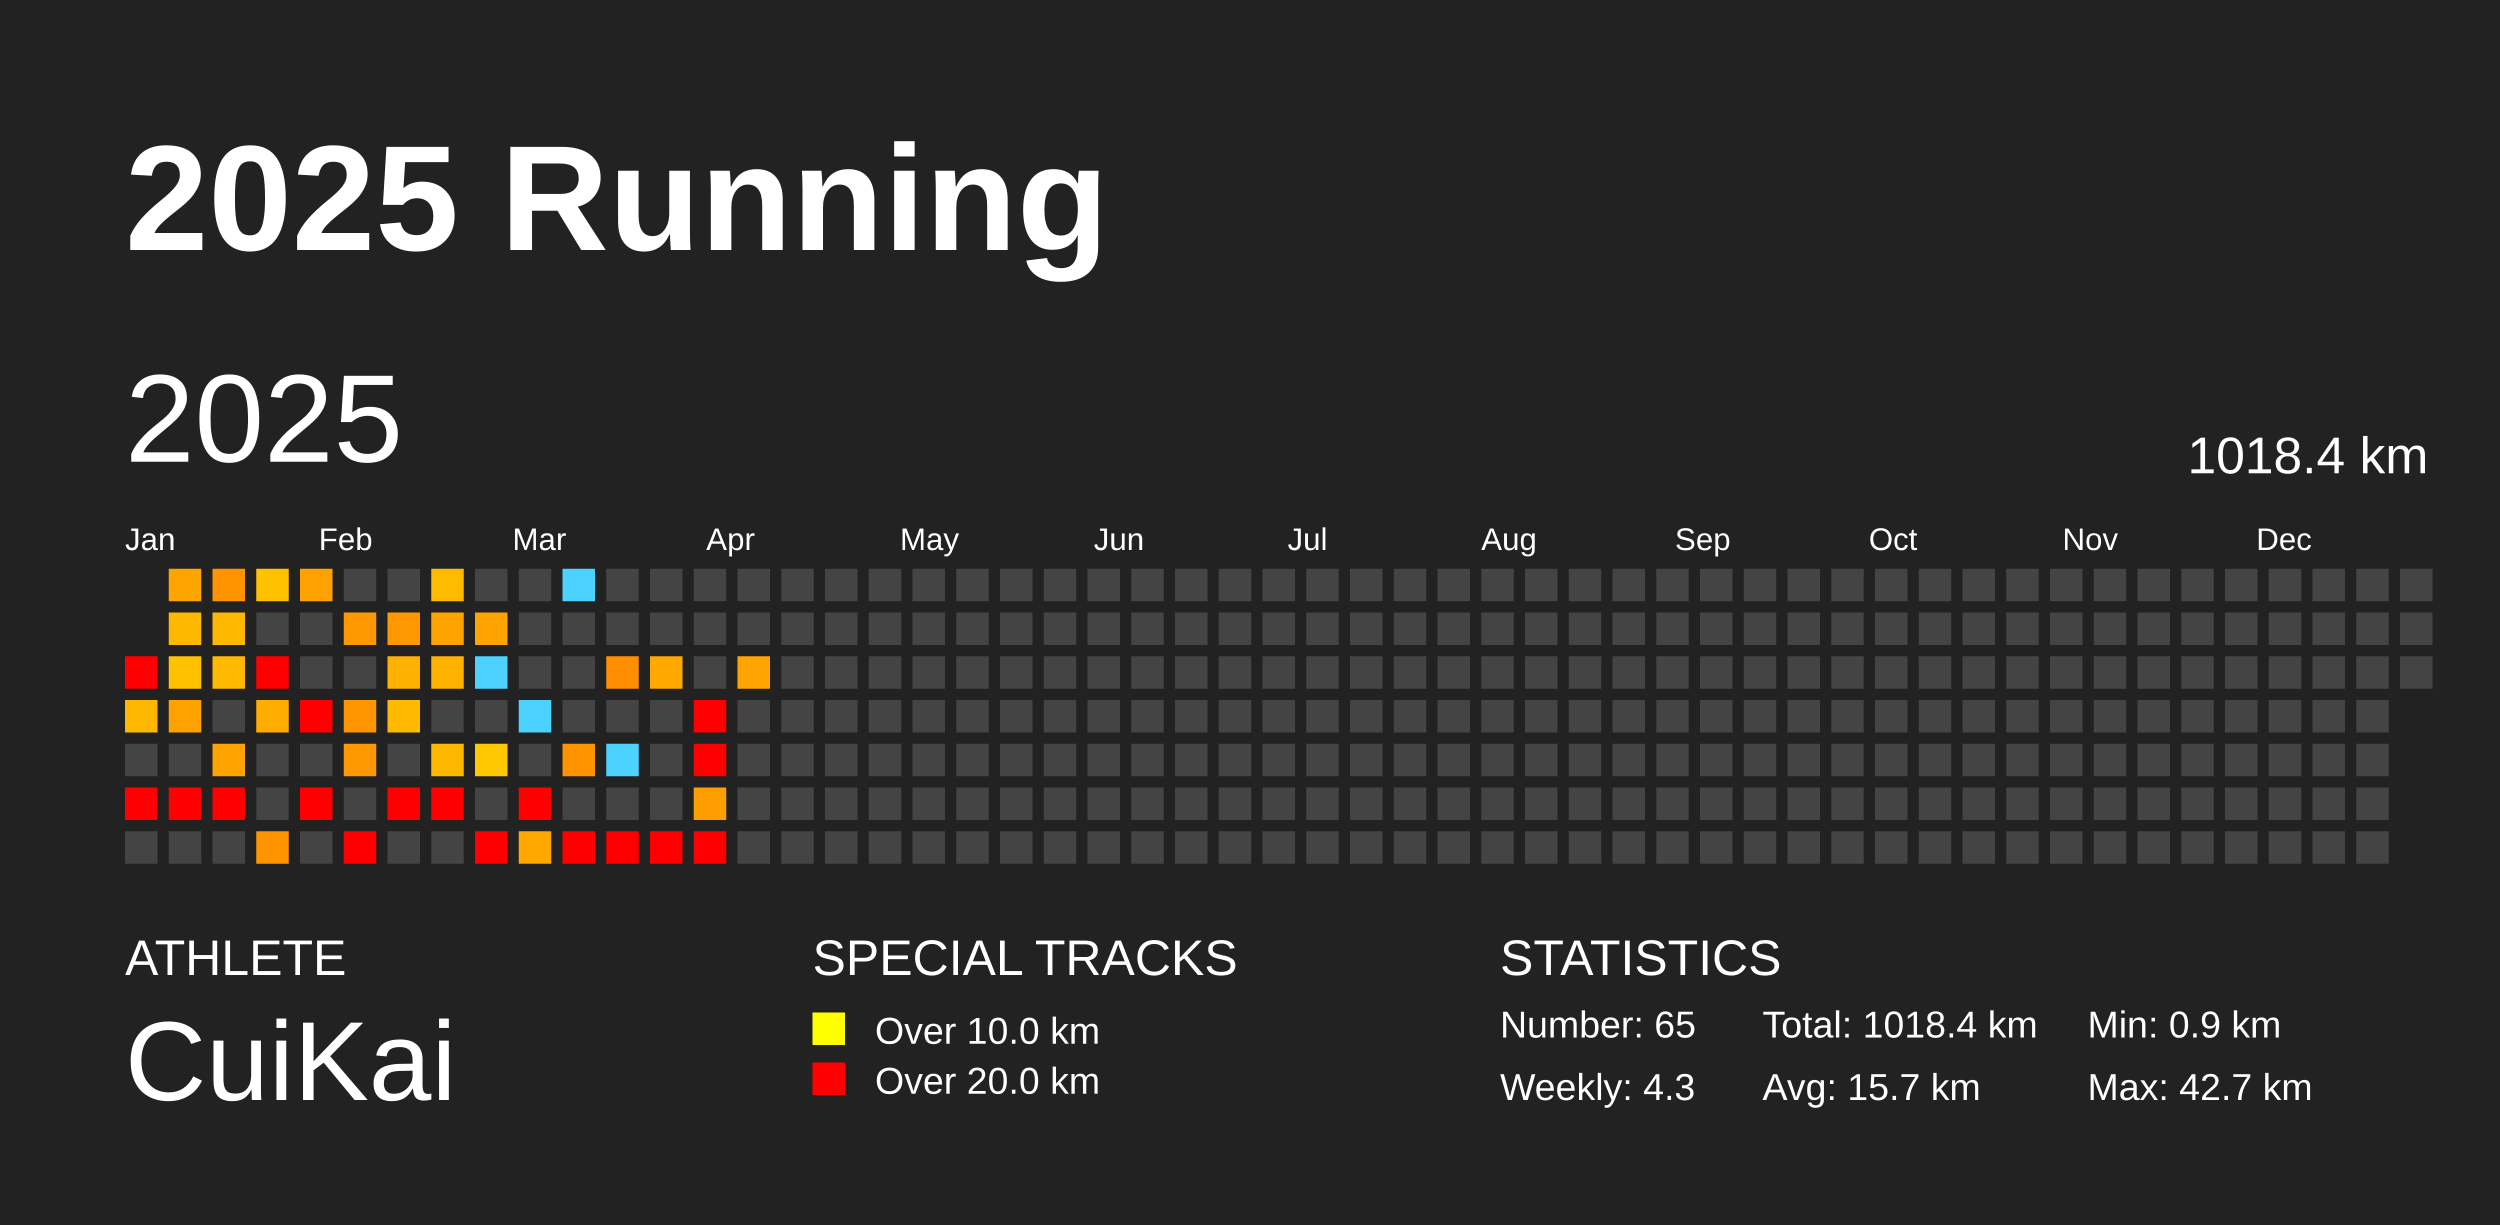
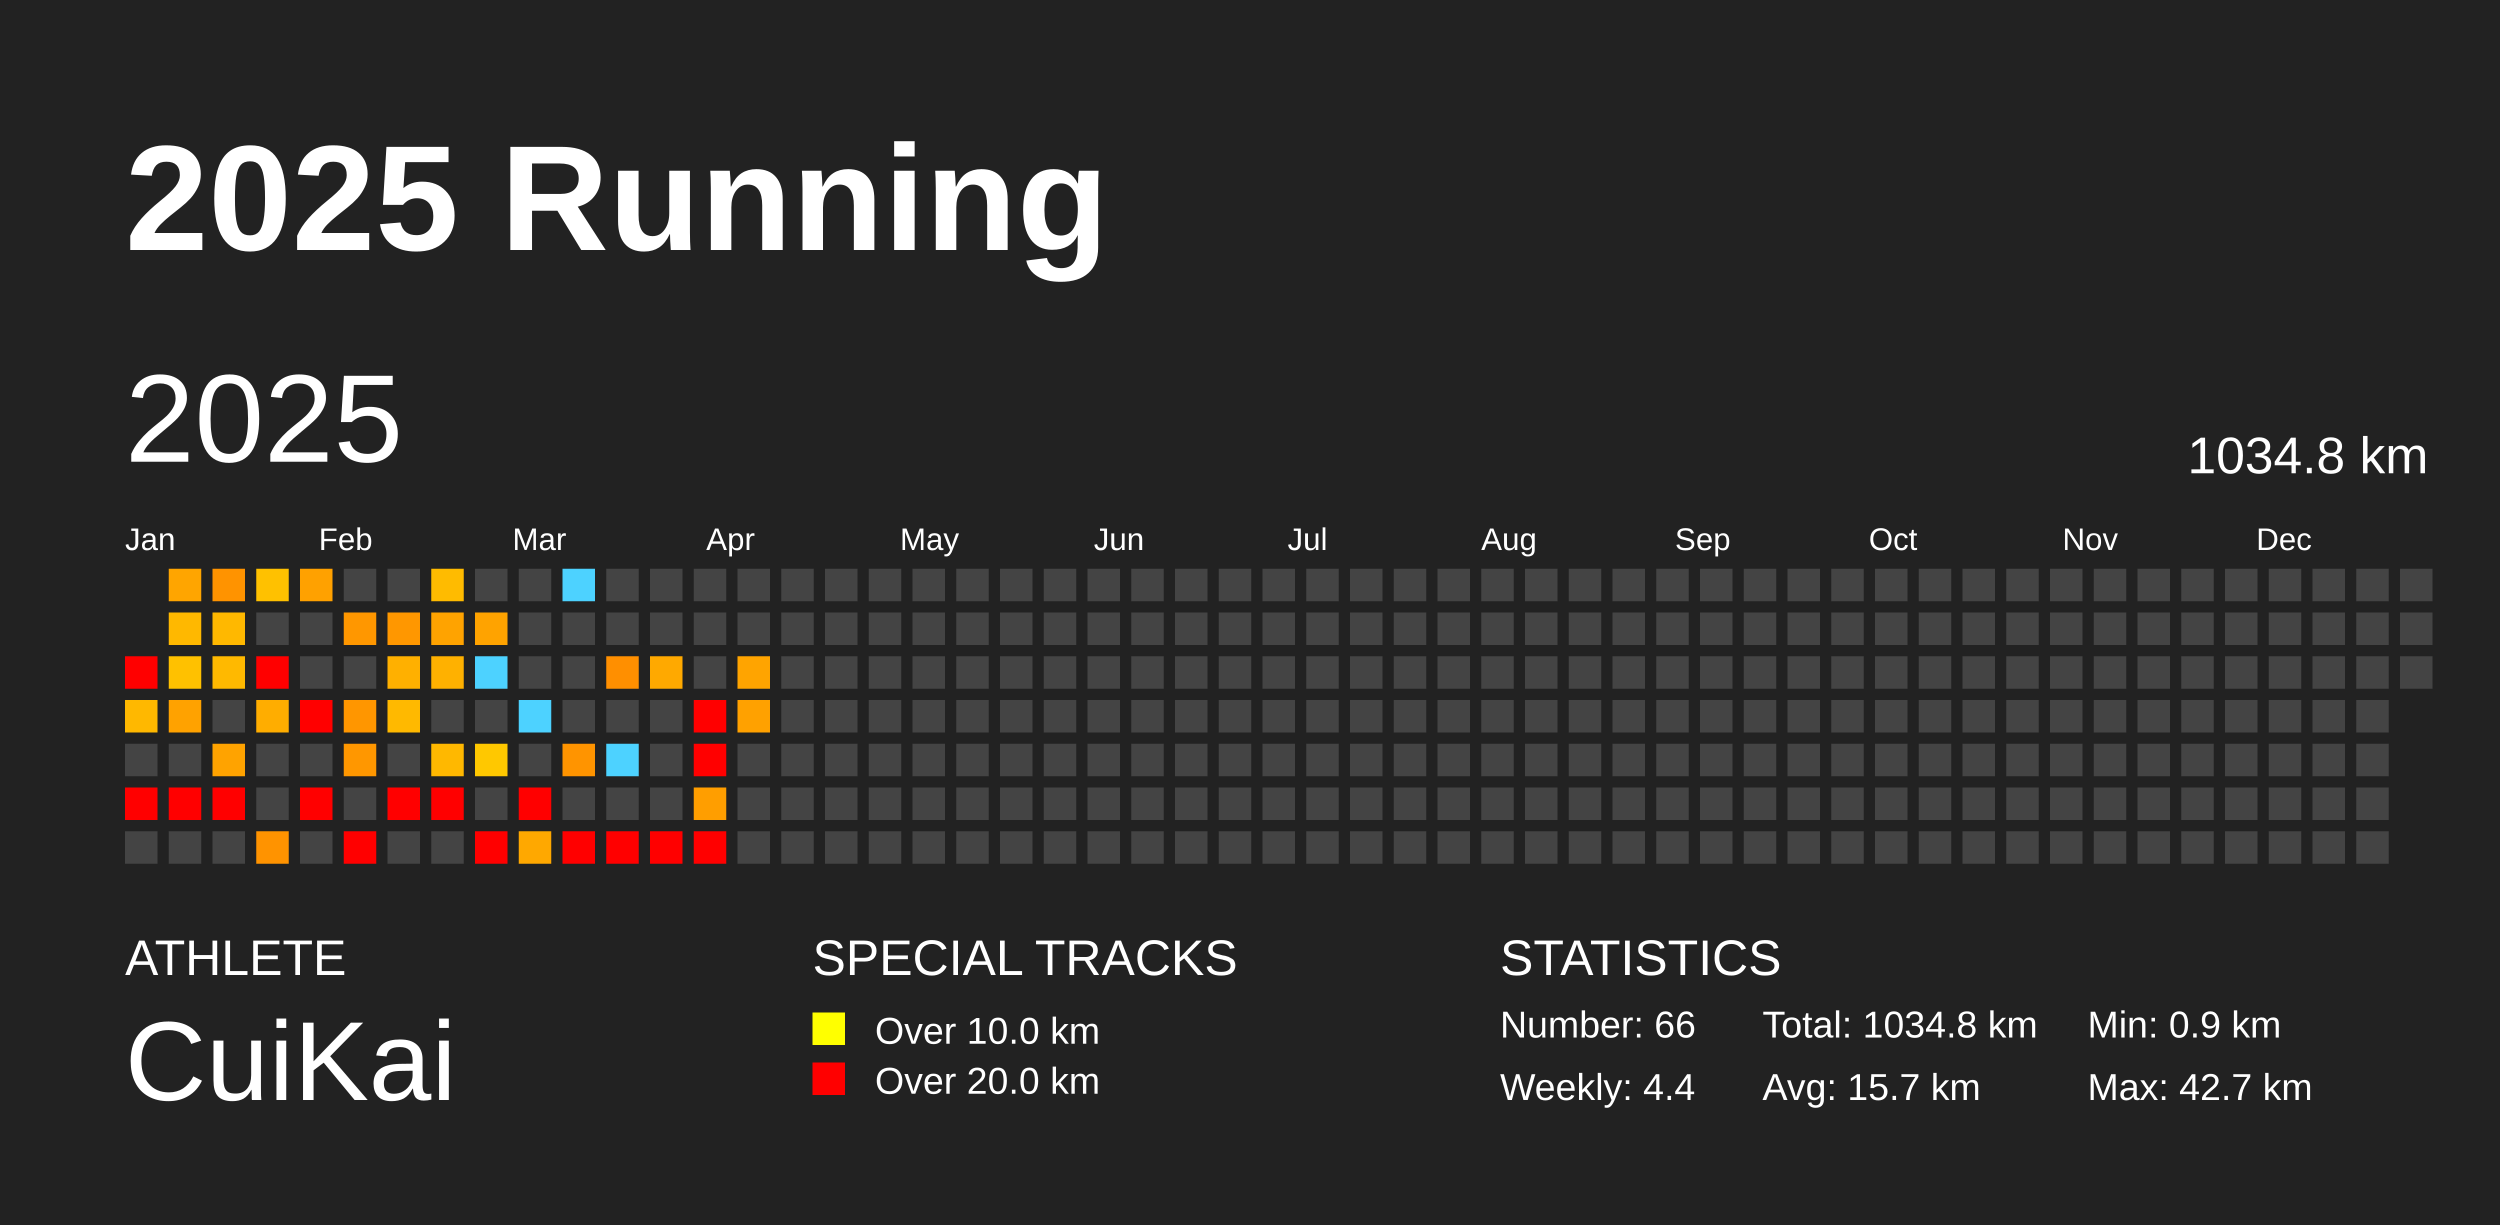
<svg xmlns="http://www.w3.org/2000/svg" baseProfile="full" height="98mm" version="1.1" viewBox="0,0,200,98" width="200mm">
  <defs />
  <rect fill="#222222" height="98" width="200" x="0" y="0" />
  <text fill="#FFFFFF" style="font-size:12px; font-family:Arial; font-weight:bold;" x="10" y="20">2025 Running</text>
  <text fill="#FFFFFF" style="font-size:4px; font-family:Arial" x="10" y="78">ATHLETE</text>
  <text fill="#FFFFFF" style="font-size:9px; font-family:Arial" x="10" y="88">CuiKai</text>
  <text fill="#FFFFFF" style="font-size:4px; font-family:Arial" x="65" y="78">SPECIAL TRACKS</text>
  <rect fill="yellow" height="2.6" width="2.6" x="65" y="81" />
  <text fill="#FFFFFF" style="font-size:3px; font-family:Arial" x="70" y="83.5">Over 10.0 km</text>
  <rect fill="red" height="2.6" width="2.6" x="65" y="85" />
  <text fill="#FFFFFF" style="font-size:3px; font-family:Arial" x="70" y="87.5">Over 20.0 km</text>
  <text fill="#FFFFFF" style="font-size:4px; font-family:Arial" x="120" y="78">STATISTICS</text>
-   <text fill="#FFFFFF" style="font-size:3px; font-family:Arial" x="120" y="83">Number: 65</text>
-   <text fill="#FFFFFF" style="font-size:3px; font-family:Arial" x="120" y="88">Weekly: 4.3</text>
-   <text fill="#FFFFFF" style="font-size:3px; font-family:Arial" x="141" y="83">Total: 1018.4 km</text>
+   <text fill="#FFFFFF" style="font-size:3px; font-family:Arial" x="120" y="83">Number: 66</text>
+   <text fill="#FFFFFF" style="font-size:3px; font-family:Arial" x="120" y="88">Weekly: 4.4</text>
+   <text fill="#FFFFFF" style="font-size:3px; font-family:Arial" x="141" y="83">Total: 1034.8 km</text>
  <text fill="#FFFFFF" style="font-size:3px; font-family:Arial" x="141" y="88">Avg: 15.7 km</text>
  <text fill="#FFFFFF" style="font-size:3px; font-family:Arial" x="167" y="83">Min: 0.9 km</text>
  <text fill="#FFFFFF" style="font-size:3px; font-family:Arial" x="167" y="88">Max: 42.7 km</text>
  <text dominant-baseline="hanging" fill="#FFFFFF" style="font-size:10.0px; font-family:Arial;" x="10" y="30">2025</text>
-   <text dominant-baseline="hanging" fill="#FFFFFF" style="font-size:4.125px; font-family:Arial;" x="175" y="35">1018.4 km</text>
+   <text dominant-baseline="hanging" fill="#FFFFFF" style="font-size:4.125px; font-family:Arial;" x="175" y="35">1034.8 km</text>
  <text fill="#FFFFFF" style="font-size:2.5px; font-family:Arial" x="10.0" y="44">Jan</text>
  <text fill="#FFFFFF" style="font-size:2.5px; font-family:Arial" x="25.5" y="44">Feb</text>
  <text fill="#FFFFFF" style="font-size:2.5px; font-family:Arial" x="41.0" y="44">Mar</text>
  <text fill="#FFFFFF" style="font-size:2.5px; font-family:Arial" x="56.5" y="44">Apr</text>
  <text fill="#FFFFFF" style="font-size:2.5px; font-family:Arial" x="72.0" y="44">May</text>
  <text fill="#FFFFFF" style="font-size:2.5px; font-family:Arial" x="87.5" y="44">Jun</text>
  <text fill="#FFFFFF" style="font-size:2.5px; font-family:Arial" x="103.0" y="44">Jul</text>
  <text fill="#FFFFFF" style="font-size:2.5px; font-family:Arial" x="118.5" y="44">Aug</text>
  <text fill="#FFFFFF" style="font-size:2.5px; font-family:Arial" x="134.0" y="44">Sep</text>
  <text fill="#FFFFFF" style="font-size:2.5px; font-family:Arial" x="149.5" y="44">Oct</text>
  <text fill="#FFFFFF" style="font-size:2.5px; font-family:Arial" x="165.0" y="44">Nov</text>
  <text fill="#FFFFFF" style="font-size:2.5px; font-family:Arial" x="180.5" y="44">Dec</text>
  <rect fill="red" height="2.6" width="2.6" x="10.0" y="52.5" />
  <rect fill="#ffb800" height="2.6" width="2.6" x="10.0" y="56.0" />
  <rect fill="#444444" height="2.6" width="2.6" x="10.0" y="59.5" />
  <rect fill="red" height="2.6" width="2.6" x="10.0" y="63.0" />
  <rect fill="#444444" height="2.6" width="2.6" x="10.0" y="66.5" />
  <rect fill="#ffa500" height="2.6" width="2.6" x="13.5" y="45.5" />
  <rect fill="#ffb800" height="2.6" width="2.6" x="13.5" y="49.0" />
  <rect fill="#ffc100" height="2.6" width="2.6" x="13.5" y="52.5" />
  <rect fill="#ffa200" height="2.6" width="2.6" x="13.5" y="56.0" />
  <rect fill="#444444" height="2.6" width="2.6" x="13.5" y="59.5" />
  <rect fill="red" height="2.6" width="2.6" x="13.5" y="63.0" />
  <rect fill="#444444" height="2.6" width="2.6" x="13.5" y="66.5" />
  <rect fill="#ff9300" height="2.6" width="2.6" x="17.0" y="45.5" />
  <rect fill="#ffb800" height="2.6" width="2.6" x="17.0" y="49.0" />
  <rect fill="#ffb900" height="2.6" width="2.6" x="17.0" y="52.5" />
  <rect fill="#444444" height="2.6" width="2.6" x="17.0" y="56.0" />
  <rect fill="#ffa300" height="2.6" width="2.6" x="17.0" y="59.5" />
  <rect fill="red" height="2.6" width="2.6" x="17.0" y="63.0" />
  <rect fill="#444444" height="2.6" width="2.6" x="17.0" y="66.5" />
  <rect fill="#ffc100" height="2.6" width="2.6" x="20.5" y="45.5" />
  <rect fill="#444444" height="2.6" width="2.6" x="20.5" y="49.0" />
  <rect fill="red" height="2.6" width="2.6" x="20.5" y="52.5" />
  <rect fill="#ffad00" height="2.6" width="2.6" x="20.5" y="56.0" />
  <rect fill="#444444" height="2.6" width="2.6" x="20.5" y="59.5" />
  <rect fill="#444444" height="2.6" width="2.6" x="20.5" y="63.0" />
  <rect fill="#ff9300" height="2.6" width="2.6" x="20.5" y="66.5" />
  <rect fill="#ffa100" height="2.6" width="2.6" x="24.0" y="45.5" />
  <rect fill="#444444" height="2.6" width="2.6" x="24.0" y="49.0" />
  <rect fill="#444444" height="2.6" width="2.6" x="24.0" y="52.5" />
  <rect fill="red" height="2.6" width="2.6" x="24.0" y="56.0" />
  <rect fill="#444444" height="2.6" width="2.6" x="24.0" y="59.5" />
  <rect fill="red" height="2.6" width="2.6" x="24.0" y="63.0" />
  <rect fill="#444444" height="2.6" width="2.6" x="24.0" y="66.5" />
  <rect fill="#444444" height="2.6" width="2.6" x="27.5" y="45.5" />
  <rect fill="#ff9700" height="2.6" width="2.6" x="27.5" y="49.0" />
  <rect fill="#444444" height="2.6" width="2.6" x="27.5" y="52.5" />
  <rect fill="#ff9600" height="2.6" width="2.6" x="27.5" y="56.0" />
  <rect fill="#ff9700" height="2.6" width="2.6" x="27.5" y="59.5" />
  <rect fill="#444444" height="2.6" width="2.6" x="27.5" y="63.0" />
  <rect fill="red" height="2.6" width="2.6" x="27.5" y="66.5" />
  <rect fill="#444444" height="2.6" width="2.6" x="31.0" y="45.5" />
  <rect fill="#ff9700" height="2.6" width="2.6" x="31.0" y="49.0" />
  <rect fill="#ffb000" height="2.6" width="2.6" x="31.0" y="52.5" />
  <rect fill="#ffb900" height="2.6" width="2.6" x="31.0" y="56.0" />
  <rect fill="#444444" height="2.6" width="2.6" x="31.0" y="59.5" />
  <rect fill="red" height="2.6" width="2.6" x="31.0" y="63.0" />
  <rect fill="#444444" height="2.6" width="2.6" x="31.0" y="66.5" />
  <rect fill="#ffbb00" height="2.6" width="2.6" x="34.5" y="45.5" />
  <rect fill="#ffa300" height="2.6" width="2.6" x="34.5" y="49.0" />
  <rect fill="#ffb100" height="2.6" width="2.6" x="34.5" y="52.5" />
  <rect fill="#444444" height="2.6" width="2.6" x="34.5" y="56.0" />
  <rect fill="#ffb800" height="2.6" width="2.6" x="34.5" y="59.5" />
  <rect fill="red" height="2.6" width="2.6" x="34.5" y="63.0" />
  <rect fill="#444444" height="2.6" width="2.6" x="34.5" y="66.5" />
  <rect fill="#444444" height="2.6" width="2.6" x="38.0" y="45.5" />
  <rect fill="#ffa300" height="2.6" width="2.6" x="38.0" y="49.0" />
  <rect fill="#4dd2ff" height="2.6" width="2.6" x="38.0" y="52.5" />
  <rect fill="#444444" height="2.6" width="2.6" x="38.0" y="56.0" />
  <rect fill="#ffc800" height="2.6" width="2.6" x="38.0" y="59.5" />
  <rect fill="#444444" height="2.6" width="2.6" x="38.0" y="63.0" />
  <rect fill="red" height="2.6" width="2.6" x="38.0" y="66.5" />
  <rect fill="#444444" height="2.6" width="2.6" x="41.5" y="45.5" />
  <rect fill="#444444" height="2.6" width="2.6" x="41.5" y="49.0" />
  <rect fill="#444444" height="2.6" width="2.6" x="41.5" y="52.5" />
  <rect fill="#4dd2ff" height="2.6" width="2.6" x="41.5" y="56.0" />
  <rect fill="#444444" height="2.6" width="2.6" x="41.5" y="59.5" />
  <rect fill="red" height="2.6" width="2.6" x="41.5" y="63.0" />
  <rect fill="#ffa800" height="2.6" width="2.6" x="41.5" y="66.5" />
  <rect fill="#4dd2ff" height="2.6" width="2.6" x="45.0" y="45.5" />
  <rect fill="#444444" height="2.6" width="2.6" x="45.0" y="49.0" />
  <rect fill="#444444" height="2.6" width="2.6" x="45.0" y="52.5" />
  <rect fill="#444444" height="2.6" width="2.6" x="45.0" y="56.0" />
  <rect fill="#ff9400" height="2.6" width="2.6" x="45.0" y="59.5" />
  <rect fill="#444444" height="2.6" width="2.6" x="45.0" y="63.0" />
  <rect fill="red" height="2.6" width="2.6" x="45.0" y="66.5" />
  <rect fill="#444444" height="2.6" width="2.6" x="48.5" y="45.5" />
  <rect fill="#444444" height="2.6" width="2.6" x="48.5" y="49.0" />
  <rect fill="#ff8f00" height="2.6" width="2.6" x="48.5" y="52.5" />
  <rect fill="#444444" height="2.6" width="2.6" x="48.5" y="56.0" />
  <rect fill="#4dd2ff" height="2.6" width="2.6" x="48.5" y="59.5" />
  <rect fill="#444444" height="2.6" width="2.6" x="48.5" y="63.0" />
  <rect fill="red" height="2.6" width="2.6" x="48.5" y="66.5" />
  <rect fill="#444444" height="2.6" width="2.6" x="52.0" y="45.5" />
  <rect fill="#444444" height="2.6" width="2.6" x="52.0" y="49.0" />
  <rect fill="#ffa900" height="2.6" width="2.6" x="52.0" y="52.5" />
  <rect fill="#444444" height="2.6" width="2.6" x="52.0" y="56.0" />
  <rect fill="#444444" height="2.6" width="2.6" x="52.0" y="59.5" />
  <rect fill="#444444" height="2.6" width="2.6" x="52.0" y="63.0" />
  <rect fill="red" height="2.6" width="2.6" x="52.0" y="66.5" />
  <rect fill="#444444" height="2.6" width="2.6" x="55.5" y="45.5" />
  <rect fill="#444444" height="2.6" width="2.6" x="55.5" y="49.0" />
  <rect fill="#444444" height="2.6" width="2.6" x="55.5" y="52.5" />
  <rect fill="red" height="2.6" width="2.6" x="55.5" y="56.0" />
  <rect fill="red" height="2.6" width="2.6" x="55.5" y="59.5" />
  <rect fill="#ff9e00" height="2.6" width="2.6" x="55.5" y="63.0" />
  <rect fill="red" height="2.6" width="2.6" x="55.5" y="66.5" />
  <rect fill="#444444" height="2.6" width="2.6" x="59.0" y="45.5" />
  <rect fill="#444444" height="2.6" width="2.6" x="59.0" y="49.0" />
  <rect fill="#ffa400" height="2.6" width="2.6" x="59.0" y="52.5" />
-   <rect fill="#444444" height="2.6" width="2.6" x="59.0" y="56.0" />
+   <rect fill="#ffa100" height="2.6" width="2.6" x="59.0" y="56.0" />
  <rect fill="#444444" height="2.6" width="2.6" x="59.0" y="59.5" />
  <rect fill="#444444" height="2.6" width="2.6" x="59.0" y="63.0" />
  <rect fill="#444444" height="2.6" width="2.6" x="59.0" y="66.5" />
  <rect fill="#444444" height="2.6" width="2.6" x="62.5" y="45.5" />
  <rect fill="#444444" height="2.6" width="2.6" x="62.5" y="49.0" />
  <rect fill="#444444" height="2.6" width="2.6" x="62.5" y="52.5" />
  <rect fill="#444444" height="2.6" width="2.6" x="62.5" y="56.0" />
  <rect fill="#444444" height="2.6" width="2.6" x="62.5" y="59.5" />
  <rect fill="#444444" height="2.6" width="2.6" x="62.5" y="63.0" />
  <rect fill="#444444" height="2.6" width="2.6" x="62.5" y="66.5" />
  <rect fill="#444444" height="2.6" width="2.6" x="66.0" y="45.5" />
  <rect fill="#444444" height="2.6" width="2.6" x="66.0" y="49.0" />
  <rect fill="#444444" height="2.6" width="2.6" x="66.0" y="52.5" />
  <rect fill="#444444" height="2.6" width="2.6" x="66.0" y="56.0" />
  <rect fill="#444444" height="2.6" width="2.6" x="66.0" y="59.5" />
  <rect fill="#444444" height="2.6" width="2.6" x="66.0" y="63.0" />
  <rect fill="#444444" height="2.6" width="2.6" x="66.0" y="66.5" />
  <rect fill="#444444" height="2.6" width="2.6" x="69.5" y="45.5" />
  <rect fill="#444444" height="2.6" width="2.6" x="69.5" y="49.0" />
  <rect fill="#444444" height="2.6" width="2.6" x="69.5" y="52.5" />
  <rect fill="#444444" height="2.6" width="2.6" x="69.5" y="56.0" />
  <rect fill="#444444" height="2.6" width="2.6" x="69.5" y="59.5" />
  <rect fill="#444444" height="2.6" width="2.6" x="69.5" y="63.0" />
  <rect fill="#444444" height="2.6" width="2.6" x="69.5" y="66.5" />
  <rect fill="#444444" height="2.6" width="2.6" x="73.0" y="45.5" />
  <rect fill="#444444" height="2.6" width="2.6" x="73.0" y="49.0" />
  <rect fill="#444444" height="2.6" width="2.6" x="73.0" y="52.5" />
  <rect fill="#444444" height="2.6" width="2.6" x="73.0" y="56.0" />
  <rect fill="#444444" height="2.6" width="2.6" x="73.0" y="59.5" />
  <rect fill="#444444" height="2.6" width="2.6" x="73.0" y="63.0" />
  <rect fill="#444444" height="2.6" width="2.6" x="73.0" y="66.5" />
  <rect fill="#444444" height="2.6" width="2.6" x="76.5" y="45.5" />
  <rect fill="#444444" height="2.6" width="2.6" x="76.5" y="49.0" />
  <rect fill="#444444" height="2.6" width="2.6" x="76.5" y="52.5" />
  <rect fill="#444444" height="2.6" width="2.6" x="76.5" y="56.0" />
  <rect fill="#444444" height="2.6" width="2.6" x="76.5" y="59.5" />
  <rect fill="#444444" height="2.6" width="2.6" x="76.5" y="63.0" />
  <rect fill="#444444" height="2.6" width="2.6" x="76.5" y="66.5" />
  <rect fill="#444444" height="2.6" width="2.6" x="80.0" y="45.5" />
  <rect fill="#444444" height="2.6" width="2.6" x="80.0" y="49.0" />
  <rect fill="#444444" height="2.6" width="2.6" x="80.0" y="52.5" />
  <rect fill="#444444" height="2.6" width="2.6" x="80.0" y="56.0" />
  <rect fill="#444444" height="2.6" width="2.6" x="80.0" y="59.5" />
  <rect fill="#444444" height="2.6" width="2.6" x="80.0" y="63.0" />
  <rect fill="#444444" height="2.6" width="2.6" x="80.0" y="66.5" />
  <rect fill="#444444" height="2.6" width="2.6" x="83.5" y="45.5" />
  <rect fill="#444444" height="2.6" width="2.6" x="83.5" y="49.0" />
  <rect fill="#444444" height="2.6" width="2.6" x="83.5" y="52.5" />
  <rect fill="#444444" height="2.6" width="2.6" x="83.5" y="56.0" />
  <rect fill="#444444" height="2.6" width="2.6" x="83.5" y="59.5" />
  <rect fill="#444444" height="2.6" width="2.6" x="83.5" y="63.0" />
  <rect fill="#444444" height="2.6" width="2.6" x="83.5" y="66.5" />
  <rect fill="#444444" height="2.6" width="2.6" x="87.0" y="45.5" />
  <rect fill="#444444" height="2.6" width="2.6" x="87.0" y="49.0" />
  <rect fill="#444444" height="2.6" width="2.6" x="87.0" y="52.5" />
  <rect fill="#444444" height="2.6" width="2.6" x="87.0" y="56.0" />
  <rect fill="#444444" height="2.6" width="2.6" x="87.0" y="59.5" />
  <rect fill="#444444" height="2.6" width="2.6" x="87.0" y="63.0" />
  <rect fill="#444444" height="2.6" width="2.6" x="87.0" y="66.5" />
  <rect fill="#444444" height="2.6" width="2.6" x="90.5" y="45.5" />
  <rect fill="#444444" height="2.6" width="2.6" x="90.5" y="49.0" />
  <rect fill="#444444" height="2.6" width="2.6" x="90.5" y="52.5" />
  <rect fill="#444444" height="2.6" width="2.6" x="90.5" y="56.0" />
  <rect fill="#444444" height="2.6" width="2.6" x="90.5" y="59.5" />
  <rect fill="#444444" height="2.6" width="2.6" x="90.5" y="63.0" />
  <rect fill="#444444" height="2.6" width="2.6" x="90.5" y="66.5" />
  <rect fill="#444444" height="2.6" width="2.6" x="94.0" y="45.5" />
  <rect fill="#444444" height="2.6" width="2.6" x="94.0" y="49.0" />
  <rect fill="#444444" height="2.6" width="2.6" x="94.0" y="52.5" />
  <rect fill="#444444" height="2.6" width="2.6" x="94.0" y="56.0" />
  <rect fill="#444444" height="2.6" width="2.6" x="94.0" y="59.5" />
  <rect fill="#444444" height="2.6" width="2.6" x="94.0" y="63.0" />
  <rect fill="#444444" height="2.6" width="2.6" x="94.0" y="66.5" />
  <rect fill="#444444" height="2.6" width="2.6" x="97.5" y="45.5" />
  <rect fill="#444444" height="2.6" width="2.6" x="97.5" y="49.0" />
  <rect fill="#444444" height="2.6" width="2.6" x="97.5" y="52.5" />
  <rect fill="#444444" height="2.6" width="2.6" x="97.5" y="56.0" />
  <rect fill="#444444" height="2.6" width="2.6" x="97.5" y="59.5" />
  <rect fill="#444444" height="2.6" width="2.6" x="97.5" y="63.0" />
  <rect fill="#444444" height="2.6" width="2.6" x="97.5" y="66.5" />
  <rect fill="#444444" height="2.6" width="2.6" x="101.0" y="45.5" />
  <rect fill="#444444" height="2.6" width="2.6" x="101.0" y="49.0" />
  <rect fill="#444444" height="2.6" width="2.6" x="101.0" y="52.5" />
  <rect fill="#444444" height="2.6" width="2.6" x="101.0" y="56.0" />
  <rect fill="#444444" height="2.6" width="2.6" x="101.0" y="59.5" />
  <rect fill="#444444" height="2.6" width="2.6" x="101.0" y="63.0" />
  <rect fill="#444444" height="2.6" width="2.6" x="101.0" y="66.5" />
  <rect fill="#444444" height="2.6" width="2.6" x="104.5" y="45.5" />
  <rect fill="#444444" height="2.6" width="2.6" x="104.5" y="49.0" />
  <rect fill="#444444" height="2.6" width="2.6" x="104.5" y="52.5" />
  <rect fill="#444444" height="2.6" width="2.6" x="104.5" y="56.0" />
  <rect fill="#444444" height="2.6" width="2.6" x="104.5" y="59.5" />
  <rect fill="#444444" height="2.6" width="2.6" x="104.5" y="63.0" />
  <rect fill="#444444" height="2.6" width="2.6" x="104.5" y="66.5" />
  <rect fill="#444444" height="2.6" width="2.6" x="108.0" y="45.5" />
  <rect fill="#444444" height="2.6" width="2.6" x="108.0" y="49.0" />
  <rect fill="#444444" height="2.6" width="2.6" x="108.0" y="52.5" />
  <rect fill="#444444" height="2.6" width="2.6" x="108.0" y="56.0" />
  <rect fill="#444444" height="2.6" width="2.6" x="108.0" y="59.5" />
  <rect fill="#444444" height="2.6" width="2.6" x="108.0" y="63.0" />
  <rect fill="#444444" height="2.6" width="2.6" x="108.0" y="66.5" />
  <rect fill="#444444" height="2.6" width="2.6" x="111.5" y="45.5" />
  <rect fill="#444444" height="2.6" width="2.6" x="111.5" y="49.0" />
  <rect fill="#444444" height="2.6" width="2.6" x="111.5" y="52.5" />
  <rect fill="#444444" height="2.6" width="2.6" x="111.5" y="56.0" />
  <rect fill="#444444" height="2.6" width="2.6" x="111.5" y="59.5" />
  <rect fill="#444444" height="2.6" width="2.6" x="111.5" y="63.0" />
  <rect fill="#444444" height="2.6" width="2.6" x="111.5" y="66.5" />
  <rect fill="#444444" height="2.6" width="2.6" x="115.0" y="45.5" />
  <rect fill="#444444" height="2.6" width="2.6" x="115.0" y="49.0" />
  <rect fill="#444444" height="2.6" width="2.6" x="115.0" y="52.5" />
  <rect fill="#444444" height="2.6" width="2.6" x="115.0" y="56.0" />
  <rect fill="#444444" height="2.6" width="2.6" x="115.0" y="59.5" />
  <rect fill="#444444" height="2.6" width="2.6" x="115.0" y="63.0" />
  <rect fill="#444444" height="2.6" width="2.6" x="115.0" y="66.5" />
  <rect fill="#444444" height="2.6" width="2.6" x="118.5" y="45.5" />
  <rect fill="#444444" height="2.6" width="2.6" x="118.5" y="49.0" />
  <rect fill="#444444" height="2.6" width="2.6" x="118.5" y="52.5" />
  <rect fill="#444444" height="2.6" width="2.6" x="118.5" y="56.0" />
  <rect fill="#444444" height="2.6" width="2.6" x="118.5" y="59.5" />
  <rect fill="#444444" height="2.6" width="2.6" x="118.5" y="63.0" />
  <rect fill="#444444" height="2.6" width="2.6" x="118.5" y="66.5" />
  <rect fill="#444444" height="2.6" width="2.6" x="122.0" y="45.5" />
  <rect fill="#444444" height="2.6" width="2.6" x="122.0" y="49.0" />
  <rect fill="#444444" height="2.6" width="2.6" x="122.0" y="52.5" />
  <rect fill="#444444" height="2.6" width="2.6" x="122.0" y="56.0" />
  <rect fill="#444444" height="2.6" width="2.6" x="122.0" y="59.5" />
  <rect fill="#444444" height="2.6" width="2.6" x="122.0" y="63.0" />
  <rect fill="#444444" height="2.6" width="2.6" x="122.0" y="66.5" />
  <rect fill="#444444" height="2.6" width="2.6" x="125.5" y="45.5" />
  <rect fill="#444444" height="2.6" width="2.6" x="125.5" y="49.0" />
  <rect fill="#444444" height="2.6" width="2.6" x="125.5" y="52.5" />
  <rect fill="#444444" height="2.6" width="2.6" x="125.5" y="56.0" />
  <rect fill="#444444" height="2.6" width="2.6" x="125.5" y="59.5" />
  <rect fill="#444444" height="2.6" width="2.6" x="125.5" y="63.0" />
  <rect fill="#444444" height="2.6" width="2.6" x="125.5" y="66.5" />
  <rect fill="#444444" height="2.6" width="2.6" x="129.0" y="45.5" />
  <rect fill="#444444" height="2.6" width="2.6" x="129.0" y="49.0" />
  <rect fill="#444444" height="2.6" width="2.6" x="129.0" y="52.5" />
  <rect fill="#444444" height="2.6" width="2.6" x="129.0" y="56.0" />
  <rect fill="#444444" height="2.6" width="2.6" x="129.0" y="59.5" />
  <rect fill="#444444" height="2.6" width="2.6" x="129.0" y="63.0" />
  <rect fill="#444444" height="2.6" width="2.6" x="129.0" y="66.5" />
  <rect fill="#444444" height="2.6" width="2.6" x="132.5" y="45.5" />
  <rect fill="#444444" height="2.6" width="2.6" x="132.5" y="49.0" />
  <rect fill="#444444" height="2.6" width="2.6" x="132.5" y="52.5" />
  <rect fill="#444444" height="2.6" width="2.6" x="132.5" y="56.0" />
  <rect fill="#444444" height="2.6" width="2.6" x="132.5" y="59.5" />
  <rect fill="#444444" height="2.6" width="2.6" x="132.5" y="63.0" />
  <rect fill="#444444" height="2.6" width="2.6" x="132.5" y="66.5" />
  <rect fill="#444444" height="2.6" width="2.6" x="136.0" y="45.5" />
  <rect fill="#444444" height="2.6" width="2.6" x="136.0" y="49.0" />
  <rect fill="#444444" height="2.6" width="2.6" x="136.0" y="52.5" />
  <rect fill="#444444" height="2.6" width="2.6" x="136.0" y="56.0" />
  <rect fill="#444444" height="2.6" width="2.6" x="136.0" y="59.5" />
  <rect fill="#444444" height="2.6" width="2.6" x="136.0" y="63.0" />
  <rect fill="#444444" height="2.6" width="2.6" x="136.0" y="66.5" />
  <rect fill="#444444" height="2.6" width="2.6" x="139.5" y="45.5" />
  <rect fill="#444444" height="2.6" width="2.6" x="139.5" y="49.0" />
  <rect fill="#444444" height="2.6" width="2.6" x="139.5" y="52.5" />
  <rect fill="#444444" height="2.6" width="2.6" x="139.5" y="56.0" />
  <rect fill="#444444" height="2.6" width="2.6" x="139.5" y="59.5" />
  <rect fill="#444444" height="2.6" width="2.6" x="139.5" y="63.0" />
  <rect fill="#444444" height="2.6" width="2.6" x="139.5" y="66.5" />
  <rect fill="#444444" height="2.6" width="2.6" x="143.0" y="45.5" />
  <rect fill="#444444" height="2.6" width="2.6" x="143.0" y="49.0" />
  <rect fill="#444444" height="2.6" width="2.6" x="143.0" y="52.5" />
  <rect fill="#444444" height="2.6" width="2.6" x="143.0" y="56.0" />
  <rect fill="#444444" height="2.6" width="2.6" x="143.0" y="59.5" />
  <rect fill="#444444" height="2.6" width="2.6" x="143.0" y="63.0" />
  <rect fill="#444444" height="2.6" width="2.6" x="143.0" y="66.5" />
  <rect fill="#444444" height="2.6" width="2.6" x="146.5" y="45.5" />
  <rect fill="#444444" height="2.6" width="2.6" x="146.5" y="49.0" />
  <rect fill="#444444" height="2.6" width="2.6" x="146.5" y="52.5" />
  <rect fill="#444444" height="2.6" width="2.6" x="146.5" y="56.0" />
  <rect fill="#444444" height="2.6" width="2.6" x="146.5" y="59.5" />
  <rect fill="#444444" height="2.6" width="2.6" x="146.5" y="63.0" />
  <rect fill="#444444" height="2.6" width="2.6" x="146.5" y="66.5" />
  <rect fill="#444444" height="2.6" width="2.6" x="150.0" y="45.5" />
  <rect fill="#444444" height="2.6" width="2.6" x="150.0" y="49.0" />
  <rect fill="#444444" height="2.6" width="2.6" x="150.0" y="52.5" />
  <rect fill="#444444" height="2.6" width="2.6" x="150.0" y="56.0" />
  <rect fill="#444444" height="2.6" width="2.6" x="150.0" y="59.5" />
  <rect fill="#444444" height="2.6" width="2.6" x="150.0" y="63.0" />
  <rect fill="#444444" height="2.6" width="2.6" x="150.0" y="66.5" />
  <rect fill="#444444" height="2.6" width="2.6" x="153.5" y="45.5" />
  <rect fill="#444444" height="2.6" width="2.6" x="153.5" y="49.0" />
  <rect fill="#444444" height="2.6" width="2.6" x="153.5" y="52.5" />
  <rect fill="#444444" height="2.6" width="2.6" x="153.5" y="56.0" />
  <rect fill="#444444" height="2.6" width="2.6" x="153.5" y="59.5" />
  <rect fill="#444444" height="2.6" width="2.6" x="153.5" y="63.0" />
  <rect fill="#444444" height="2.6" width="2.6" x="153.5" y="66.5" />
  <rect fill="#444444" height="2.6" width="2.6" x="157.0" y="45.5" />
  <rect fill="#444444" height="2.6" width="2.6" x="157.0" y="49.0" />
  <rect fill="#444444" height="2.6" width="2.6" x="157.0" y="52.5" />
  <rect fill="#444444" height="2.6" width="2.6" x="157.0" y="56.0" />
  <rect fill="#444444" height="2.6" width="2.6" x="157.0" y="59.5" />
  <rect fill="#444444" height="2.6" width="2.6" x="157.0" y="63.0" />
  <rect fill="#444444" height="2.6" width="2.6" x="157.0" y="66.5" />
  <rect fill="#444444" height="2.6" width="2.6" x="160.5" y="45.5" />
  <rect fill="#444444" height="2.6" width="2.6" x="160.5" y="49.0" />
  <rect fill="#444444" height="2.6" width="2.6" x="160.5" y="52.5" />
  <rect fill="#444444" height="2.6" width="2.6" x="160.5" y="56.0" />
  <rect fill="#444444" height="2.6" width="2.6" x="160.5" y="59.5" />
  <rect fill="#444444" height="2.6" width="2.6" x="160.5" y="63.0" />
  <rect fill="#444444" height="2.6" width="2.6" x="160.5" y="66.5" />
  <rect fill="#444444" height="2.6" width="2.6" x="164.0" y="45.5" />
  <rect fill="#444444" height="2.6" width="2.6" x="164.0" y="49.0" />
  <rect fill="#444444" height="2.6" width="2.6" x="164.0" y="52.5" />
  <rect fill="#444444" height="2.6" width="2.6" x="164.0" y="56.0" />
  <rect fill="#444444" height="2.6" width="2.6" x="164.0" y="59.5" />
  <rect fill="#444444" height="2.6" width="2.6" x="164.0" y="63.0" />
  <rect fill="#444444" height="2.6" width="2.6" x="164.0" y="66.5" />
  <rect fill="#444444" height="2.6" width="2.6" x="167.5" y="45.5" />
  <rect fill="#444444" height="2.6" width="2.6" x="167.5" y="49.0" />
  <rect fill="#444444" height="2.6" width="2.6" x="167.5" y="52.5" />
  <rect fill="#444444" height="2.6" width="2.6" x="167.5" y="56.0" />
  <rect fill="#444444" height="2.6" width="2.6" x="167.5" y="59.5" />
  <rect fill="#444444" height="2.6" width="2.6" x="167.5" y="63.0" />
  <rect fill="#444444" height="2.6" width="2.6" x="167.5" y="66.5" />
  <rect fill="#444444" height="2.6" width="2.6" x="171.0" y="45.5" />
  <rect fill="#444444" height="2.6" width="2.6" x="171.0" y="49.0" />
  <rect fill="#444444" height="2.6" width="2.6" x="171.0" y="52.5" />
  <rect fill="#444444" height="2.6" width="2.6" x="171.0" y="56.0" />
  <rect fill="#444444" height="2.6" width="2.6" x="171.0" y="59.5" />
  <rect fill="#444444" height="2.6" width="2.6" x="171.0" y="63.0" />
  <rect fill="#444444" height="2.6" width="2.6" x="171.0" y="66.5" />
  <rect fill="#444444" height="2.6" width="2.6" x="174.5" y="45.5" />
  <rect fill="#444444" height="2.6" width="2.6" x="174.5" y="49.0" />
  <rect fill="#444444" height="2.6" width="2.6" x="174.5" y="52.5" />
  <rect fill="#444444" height="2.6" width="2.6" x="174.5" y="56.0" />
  <rect fill="#444444" height="2.6" width="2.6" x="174.5" y="59.5" />
  <rect fill="#444444" height="2.6" width="2.6" x="174.5" y="63.0" />
  <rect fill="#444444" height="2.6" width="2.6" x="174.5" y="66.5" />
  <rect fill="#444444" height="2.6" width="2.6" x="178.0" y="45.5" />
  <rect fill="#444444" height="2.6" width="2.6" x="178.0" y="49.0" />
  <rect fill="#444444" height="2.6" width="2.6" x="178.0" y="52.5" />
  <rect fill="#444444" height="2.6" width="2.6" x="178.0" y="56.0" />
  <rect fill="#444444" height="2.6" width="2.6" x="178.0" y="59.5" />
  <rect fill="#444444" height="2.6" width="2.6" x="178.0" y="63.0" />
  <rect fill="#444444" height="2.6" width="2.6" x="178.0" y="66.5" />
  <rect fill="#444444" height="2.6" width="2.6" x="181.5" y="45.5" />
  <rect fill="#444444" height="2.6" width="2.6" x="181.5" y="49.0" />
  <rect fill="#444444" height="2.6" width="2.6" x="181.5" y="52.5" />
  <rect fill="#444444" height="2.6" width="2.6" x="181.5" y="56.0" />
  <rect fill="#444444" height="2.6" width="2.6" x="181.5" y="59.5" />
  <rect fill="#444444" height="2.6" width="2.6" x="181.5" y="63.0" />
  <rect fill="#444444" height="2.6" width="2.6" x="181.5" y="66.5" />
  <rect fill="#444444" height="2.6" width="2.6" x="185.0" y="45.5" />
  <rect fill="#444444" height="2.6" width="2.6" x="185.0" y="49.0" />
  <rect fill="#444444" height="2.6" width="2.6" x="185.0" y="52.5" />
  <rect fill="#444444" height="2.6" width="2.6" x="185.0" y="56.0" />
  <rect fill="#444444" height="2.6" width="2.6" x="185.0" y="59.5" />
  <rect fill="#444444" height="2.6" width="2.6" x="185.0" y="63.0" />
  <rect fill="#444444" height="2.6" width="2.6" x="185.0" y="66.5" />
  <rect fill="#444444" height="2.6" width="2.6" x="188.5" y="45.5" />
  <rect fill="#444444" height="2.6" width="2.6" x="188.5" y="49.0" />
  <rect fill="#444444" height="2.6" width="2.6" x="188.5" y="52.5" />
  <rect fill="#444444" height="2.6" width="2.6" x="188.5" y="56.0" />
  <rect fill="#444444" height="2.6" width="2.6" x="188.5" y="59.5" />
  <rect fill="#444444" height="2.6" width="2.6" x="188.5" y="63.0" />
  <rect fill="#444444" height="2.6" width="2.6" x="188.5" y="66.5" />
  <rect fill="#444444" height="2.6" width="2.6" x="192.0" y="45.5" />
  <rect fill="#444444" height="2.6" width="2.6" x="192.0" y="49.0" />
  <rect fill="#444444" height="2.6" width="2.6" x="192.0" y="52.5" />
</svg>
